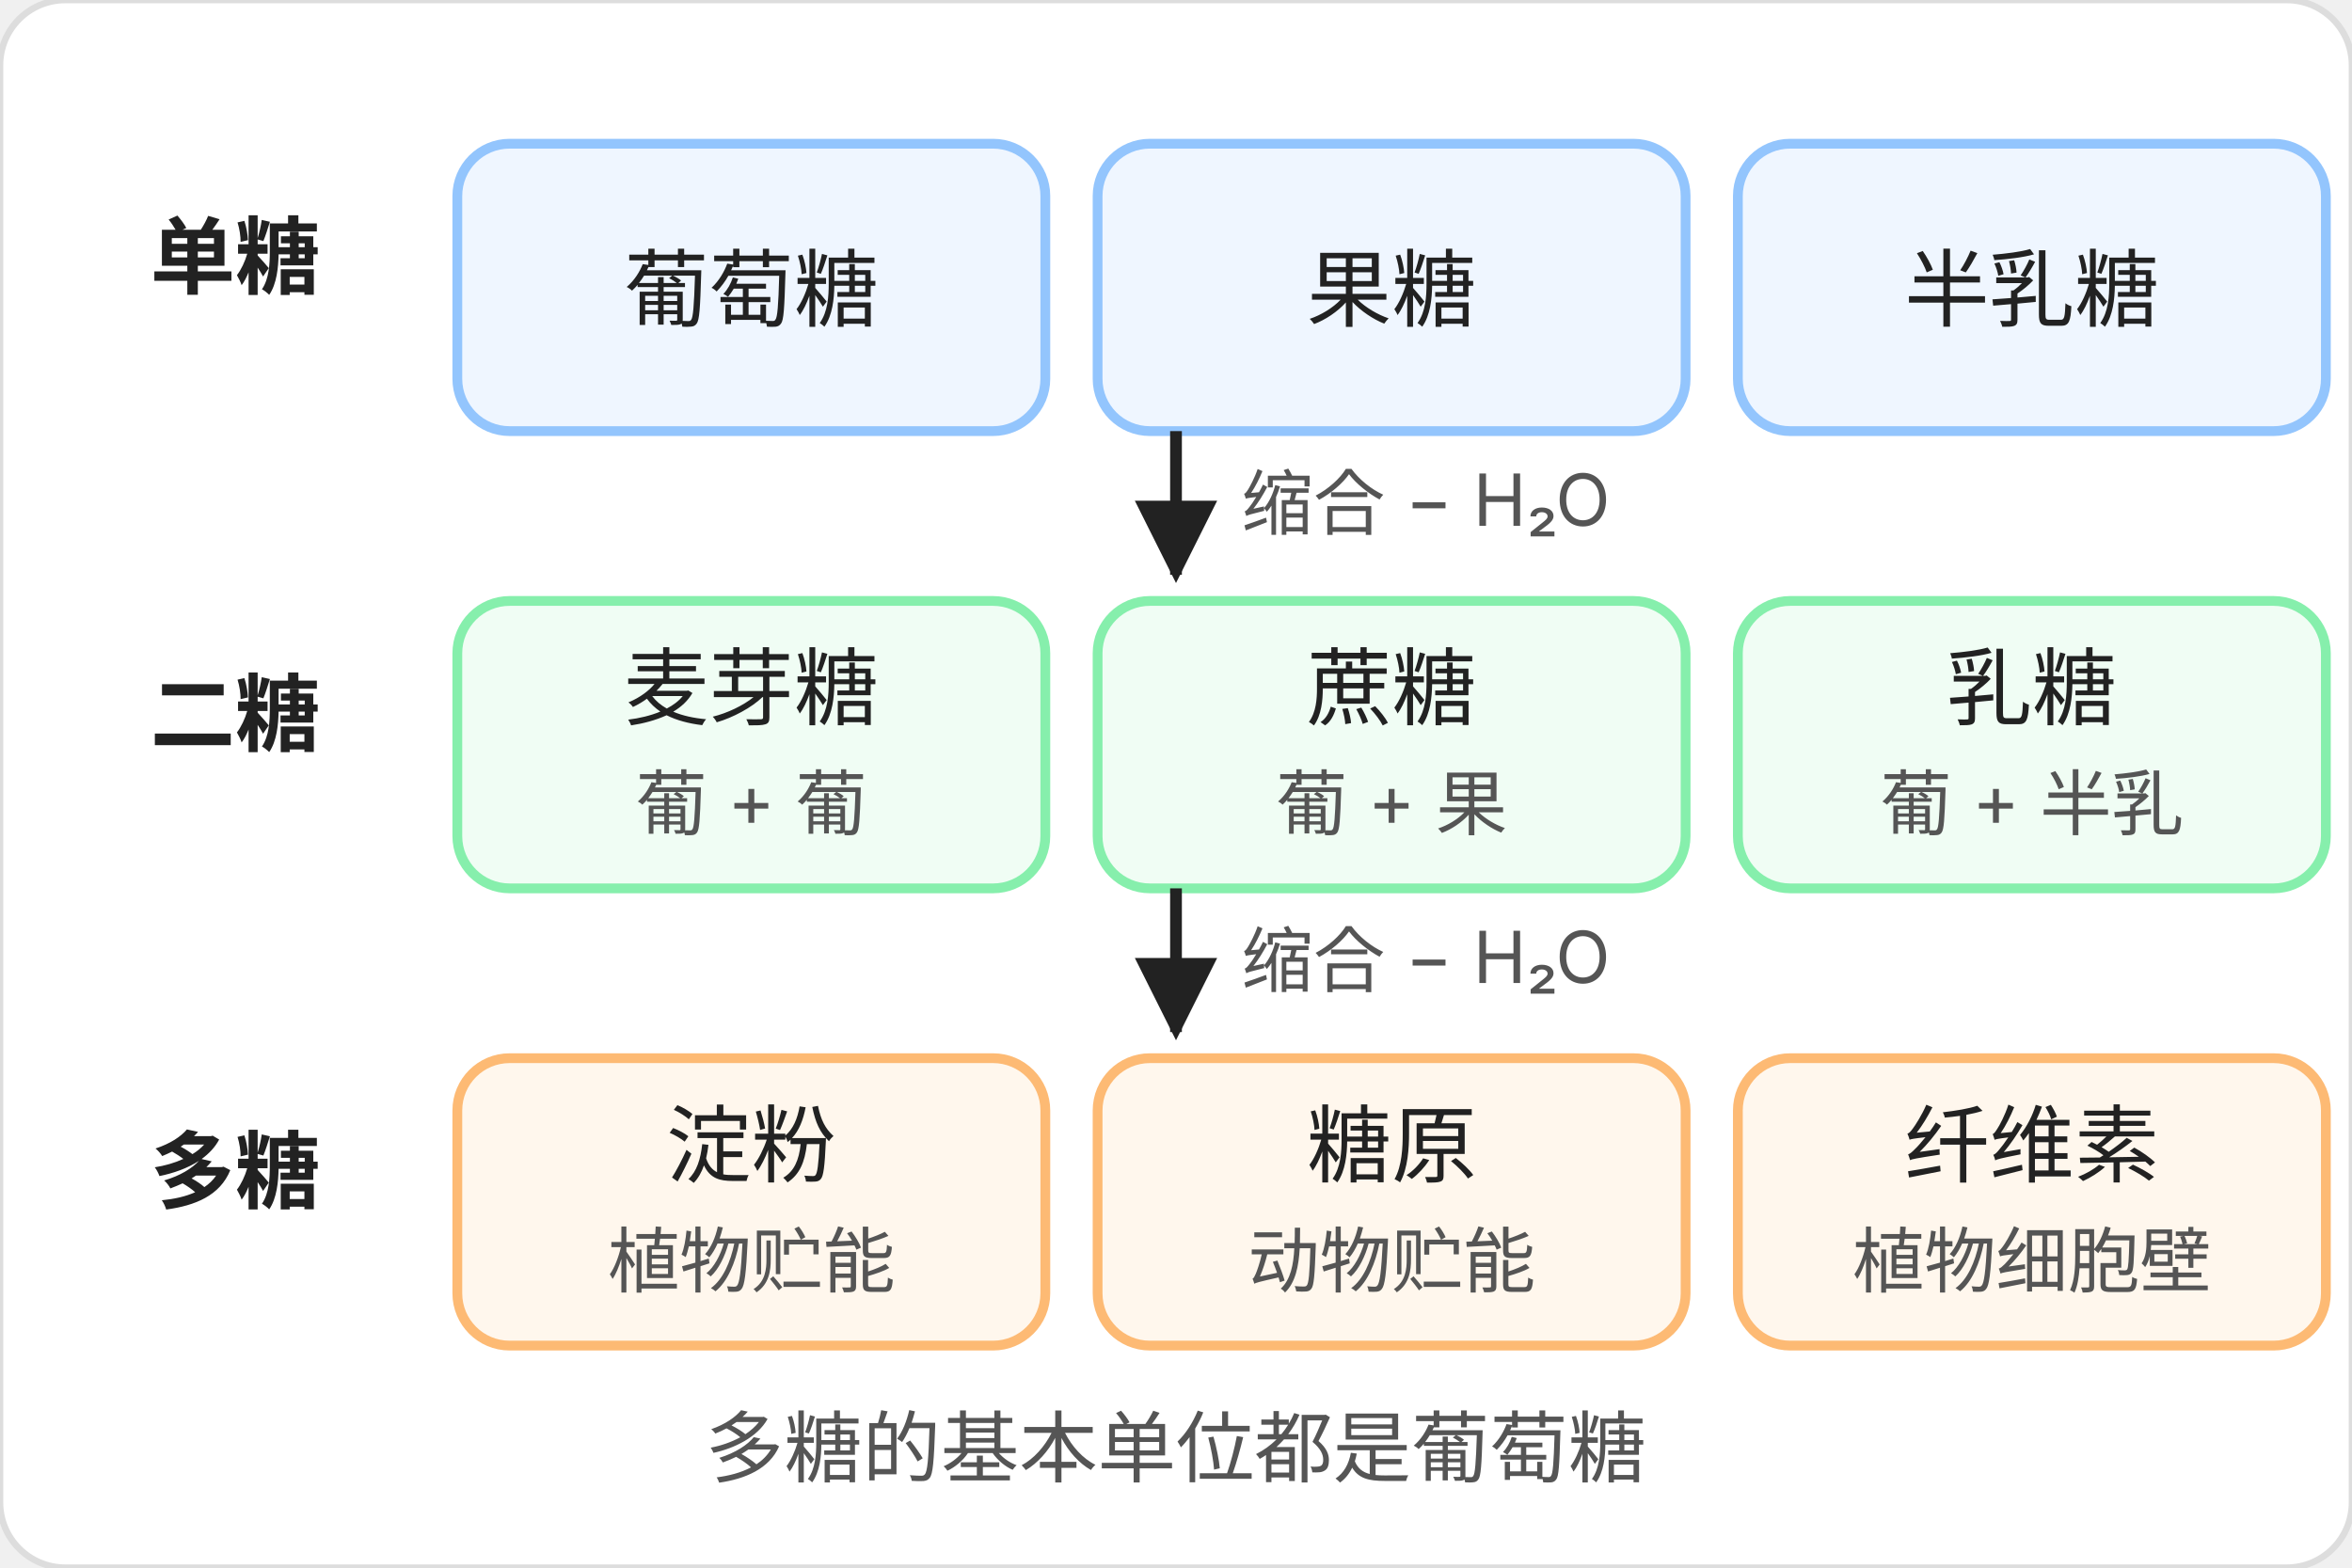
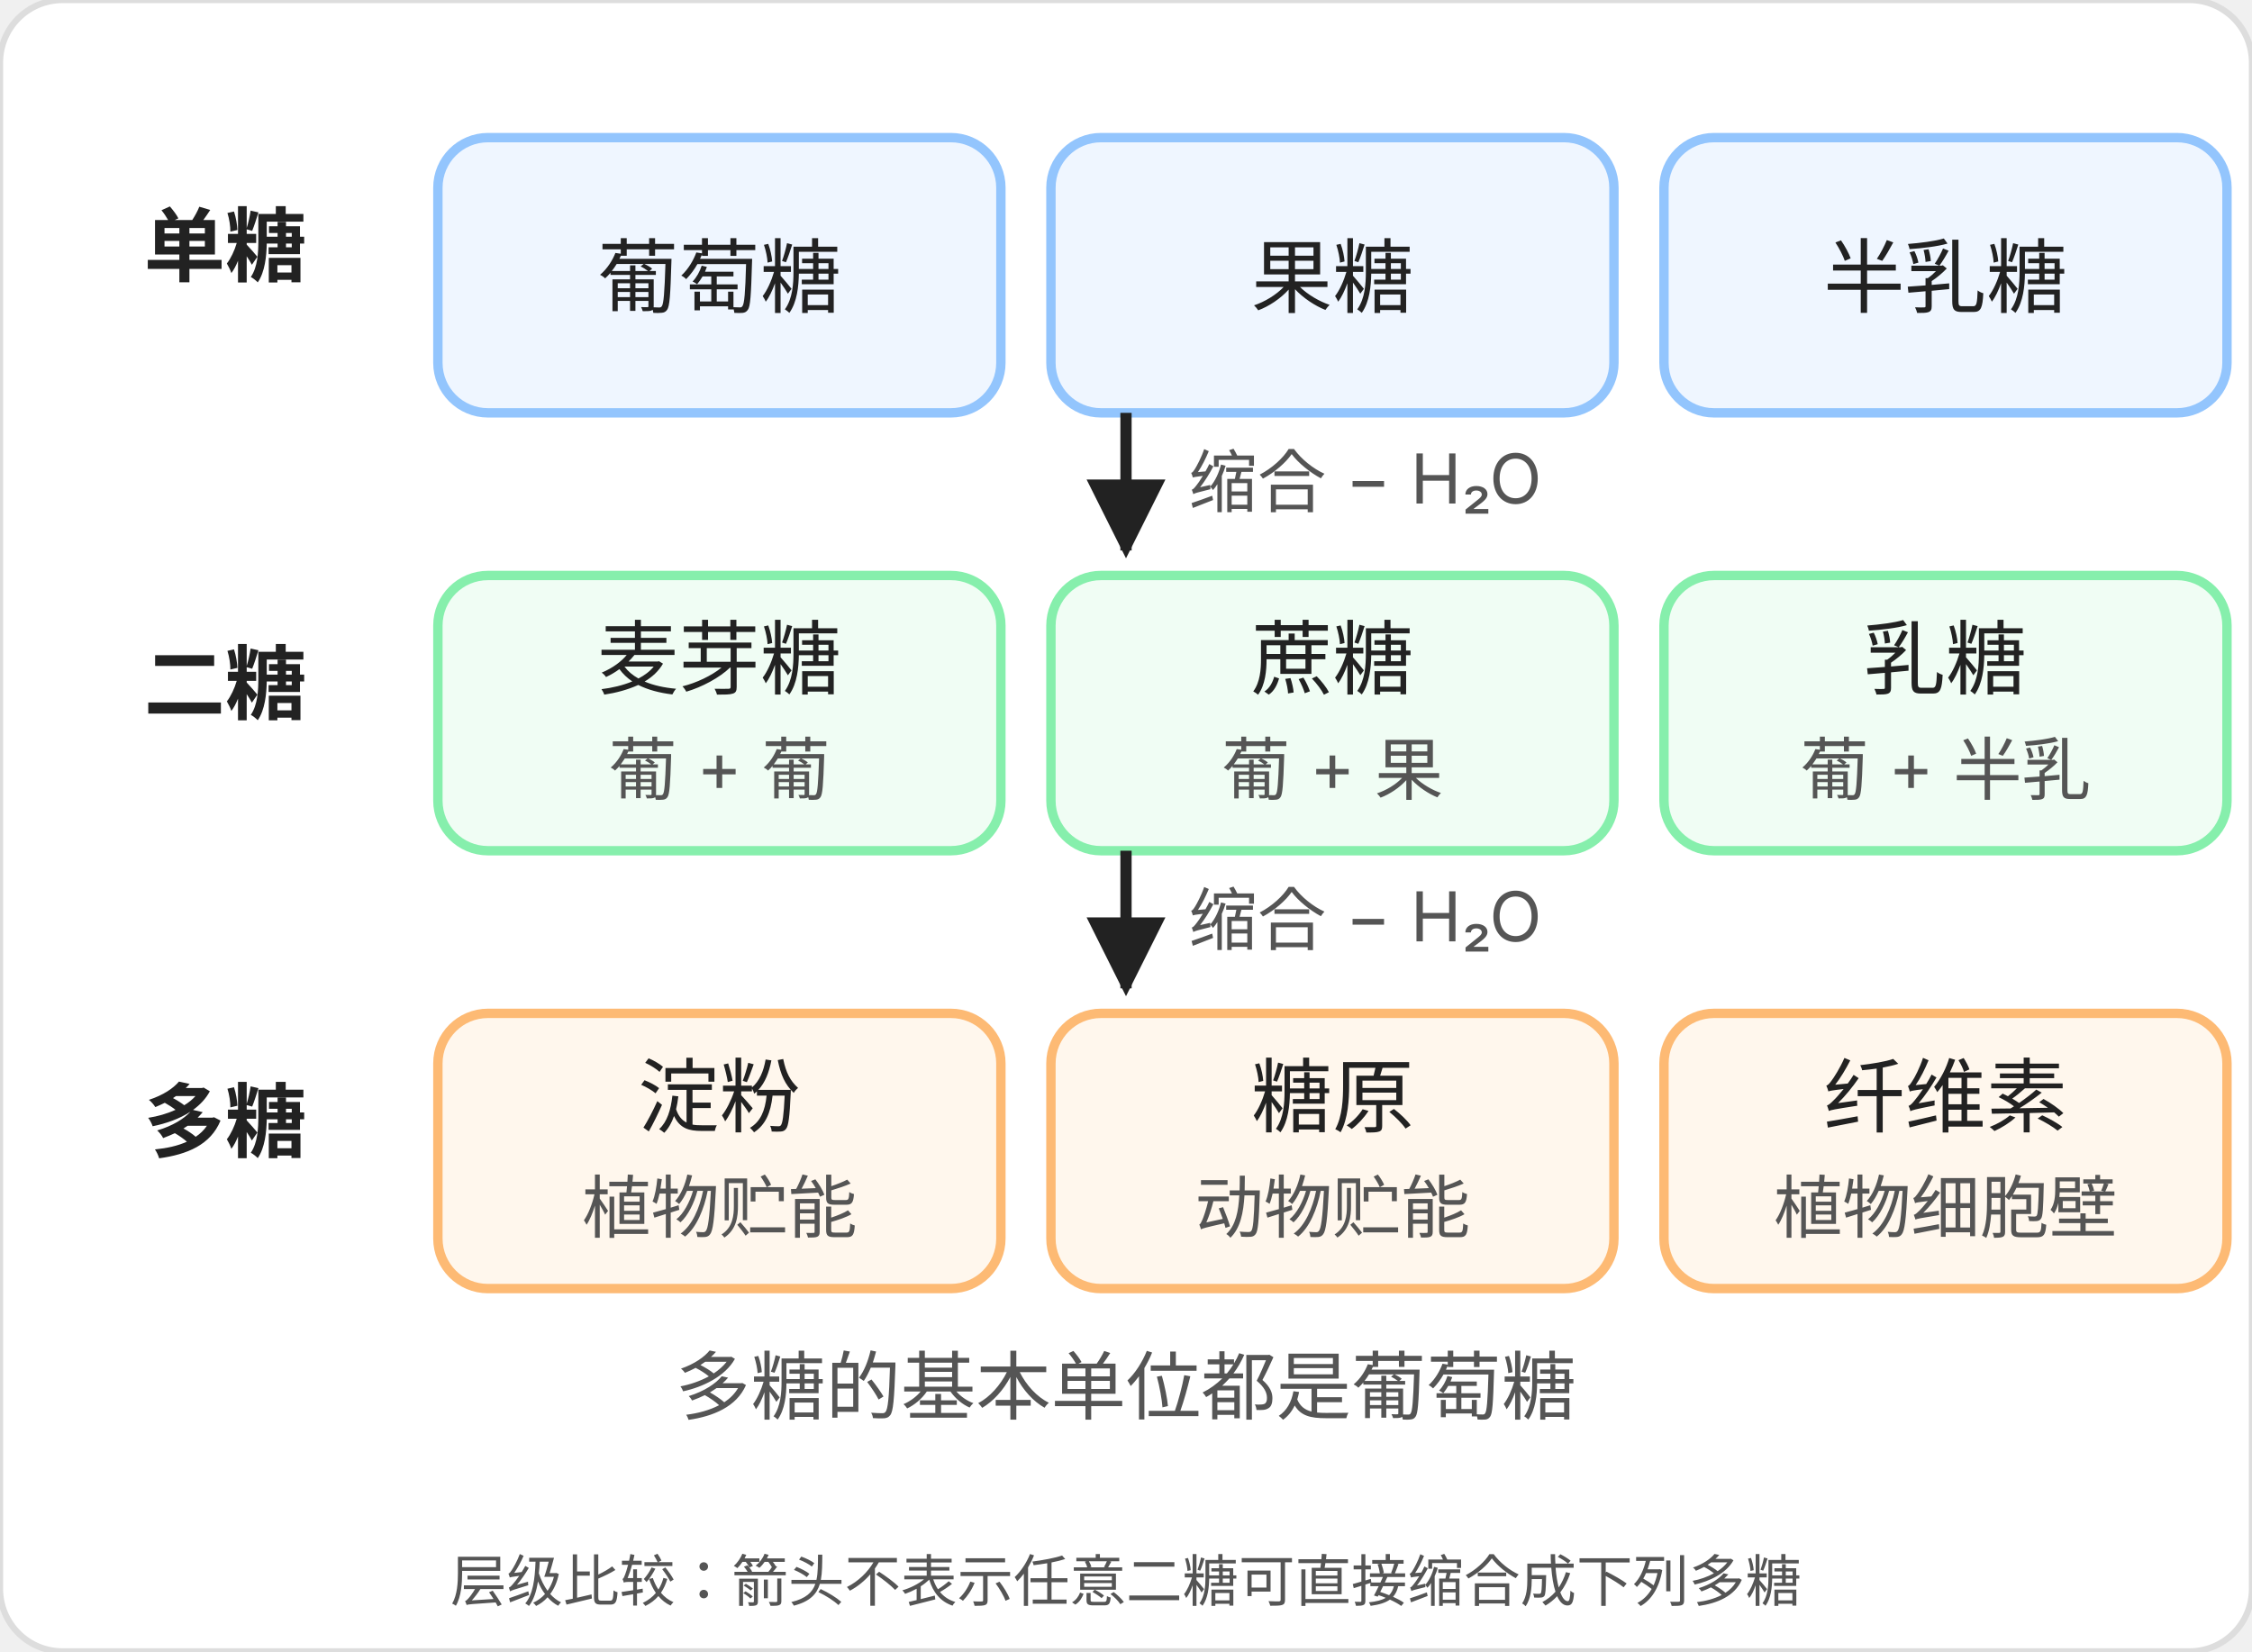
- <svg xmlns="http://www.w3.org/2000/svg" viewBox="0 0 360 240" font-family="-apple-system,PingFang SC,Noto Sans SC,sans-serif" font-size="13">
+ <svg xmlns="http://www.w3.org/2000/svg" viewBox="0 0 360 264" font-family="-apple-system,PingFang SC,Noto Sans SC,sans-serif" font-size="13">
  <defs>
    <marker id="a" viewBox="0 0 10 10" refX="9" refY="5" markerWidth="7" markerHeight="7" orient="auto">
      <path d="M0 0L10 5L0 10z" fill="#222" />
    </marker>
    <marker id="b" viewBox="0 0 10 10" refX="9" refY="5" markerWidth="7" markerHeight="7" orient="auto">
      <path d="M0 0L10 5L0 10z" fill="#2563eb" />
    </marker>
    <marker id="r" viewBox="0 0 10 10" refX="9" refY="5" markerWidth="7" markerHeight="7" orient="auto">
      <path d="M0 0L10 5L0 10z" fill="#dc2626" />
    </marker>
  </defs>
-   <rect width="360" height="240" rx="10" fill="#fff" stroke="#ddd" />
+   <rect width="360" height="264" rx="10" fill="#fff" stroke="#ddd" />
  <text x="36" y="44" text-anchor="middle" fill="#222" font-size="13" font-weight="bold">单糖</text>
  <text x="36" y="114" text-anchor="middle" fill="#222" font-size="13" font-weight="bold">二糖</text>
  <text x="36" y="184" text-anchor="middle" fill="#222" font-size="13" font-weight="bold">多糖</text>
  <rect x="70" y="22" width="90" height="44" rx="8" fill="#eff6ff" stroke="#93c5fd" stroke-width="1.5" />
  <text x="115.0" y="49" text-anchor="middle" fill="#222" font-size="13" font-weight="normal">葡萄糖</text>
  <rect x="168" y="22" width="90" height="44" rx="8" fill="#eff6ff" stroke="#93c5fd" stroke-width="1.5" />
  <text x="213.0" y="49" text-anchor="middle" fill="#222" font-size="13" font-weight="normal">果糖</text>
  <rect x="266" y="22" width="90" height="44" rx="8" fill="#eff6ff" stroke="#93c5fd" stroke-width="1.5" />
  <text x="311.0" y="49" text-anchor="middle" fill="#222" font-size="13" font-weight="normal">半乳糖</text>
  <rect x="70" y="92" width="90" height="44" rx="8" fill="#f0fdf4" stroke="#86efac" stroke-width="1.5" />
  <text x="115.0" y="110" text-anchor="middle" fill="#222" font-size="13" font-weight="normal">麦芽糖</text>
  <text x="115.0" y="127" text-anchor="middle" fill="#555" font-size="11" font-weight="normal">葡 + 葡</text>
  <rect x="168" y="92" width="90" height="44" rx="8" fill="#f0fdf4" stroke="#86efac" stroke-width="1.5" />
  <text x="213.0" y="110" text-anchor="middle" fill="#222" font-size="13" font-weight="normal">蔗糖</text>
  <text x="213.0" y="127" text-anchor="middle" fill="#555" font-size="11" font-weight="normal">葡 + 果</text>
  <rect x="266" y="92" width="90" height="44" rx="8" fill="#f0fdf4" stroke="#86efac" stroke-width="1.5" />
  <text x="311.0" y="110" text-anchor="middle" fill="#222" font-size="13" font-weight="normal">乳糖</text>
  <text x="311.0" y="127" text-anchor="middle" fill="#555" font-size="11" font-weight="normal">葡 + 半乳</text>
  <rect x="70" y="162" width="90" height="44" rx="8" fill="#fff7ed" stroke="#fdba74" stroke-width="1.5" />
  <text x="115.0" y="180" text-anchor="middle" fill="#222" font-size="13" font-weight="normal">淀粉</text>
  <text x="115.0" y="197" text-anchor="middle" fill="#555" font-size="11" font-weight="normal">植物贮能</text>
  <rect x="168" y="162" width="90" height="44" rx="8" fill="#fff7ed" stroke="#fdba74" stroke-width="1.5" />
  <text x="213.0" y="180" text-anchor="middle" fill="#222" font-size="13" font-weight="normal">糖原</text>
  <text x="213.0" y="197" text-anchor="middle" fill="#555" font-size="11" font-weight="normal">动物贮能</text>
  <rect x="266" y="162" width="90" height="44" rx="8" fill="#fff7ed" stroke="#fdba74" stroke-width="1.5" />
  <text x="311.0" y="180" text-anchor="middle" fill="#222" font-size="13" font-weight="normal">纤维素</text>
  <text x="311.0" y="197" text-anchor="middle" fill="#555" font-size="11" font-weight="normal">植物细胞壁</text>
  <line x1="180" y1="66" x2="180" y2="88" stroke="#222" stroke-width="1.8" marker-end="url(#a)" />
  <text x="190" y="81" text-anchor="start" fill="#555" font-size="11" font-weight="normal">缩合 − H₂O</text>
  <line x1="180" y1="136" x2="180" y2="158" stroke="#222" stroke-width="1.8" marker-end="url(#a)" />
  <text x="190" y="151" text-anchor="start" fill="#555" font-size="11" font-weight="normal">缩合 − H₂O</text>
  <text x="180" y="226" text-anchor="middle" fill="#555" font-size="12" font-weight="normal">多糖的基本单位都是葡萄糖</text>
+   <text x="180.0" y="256" text-anchor="middle" fill="#555" font-size="9">层级比较：箭头不表示任意二糖可直接缩合成下列多糖</text>
</svg>
